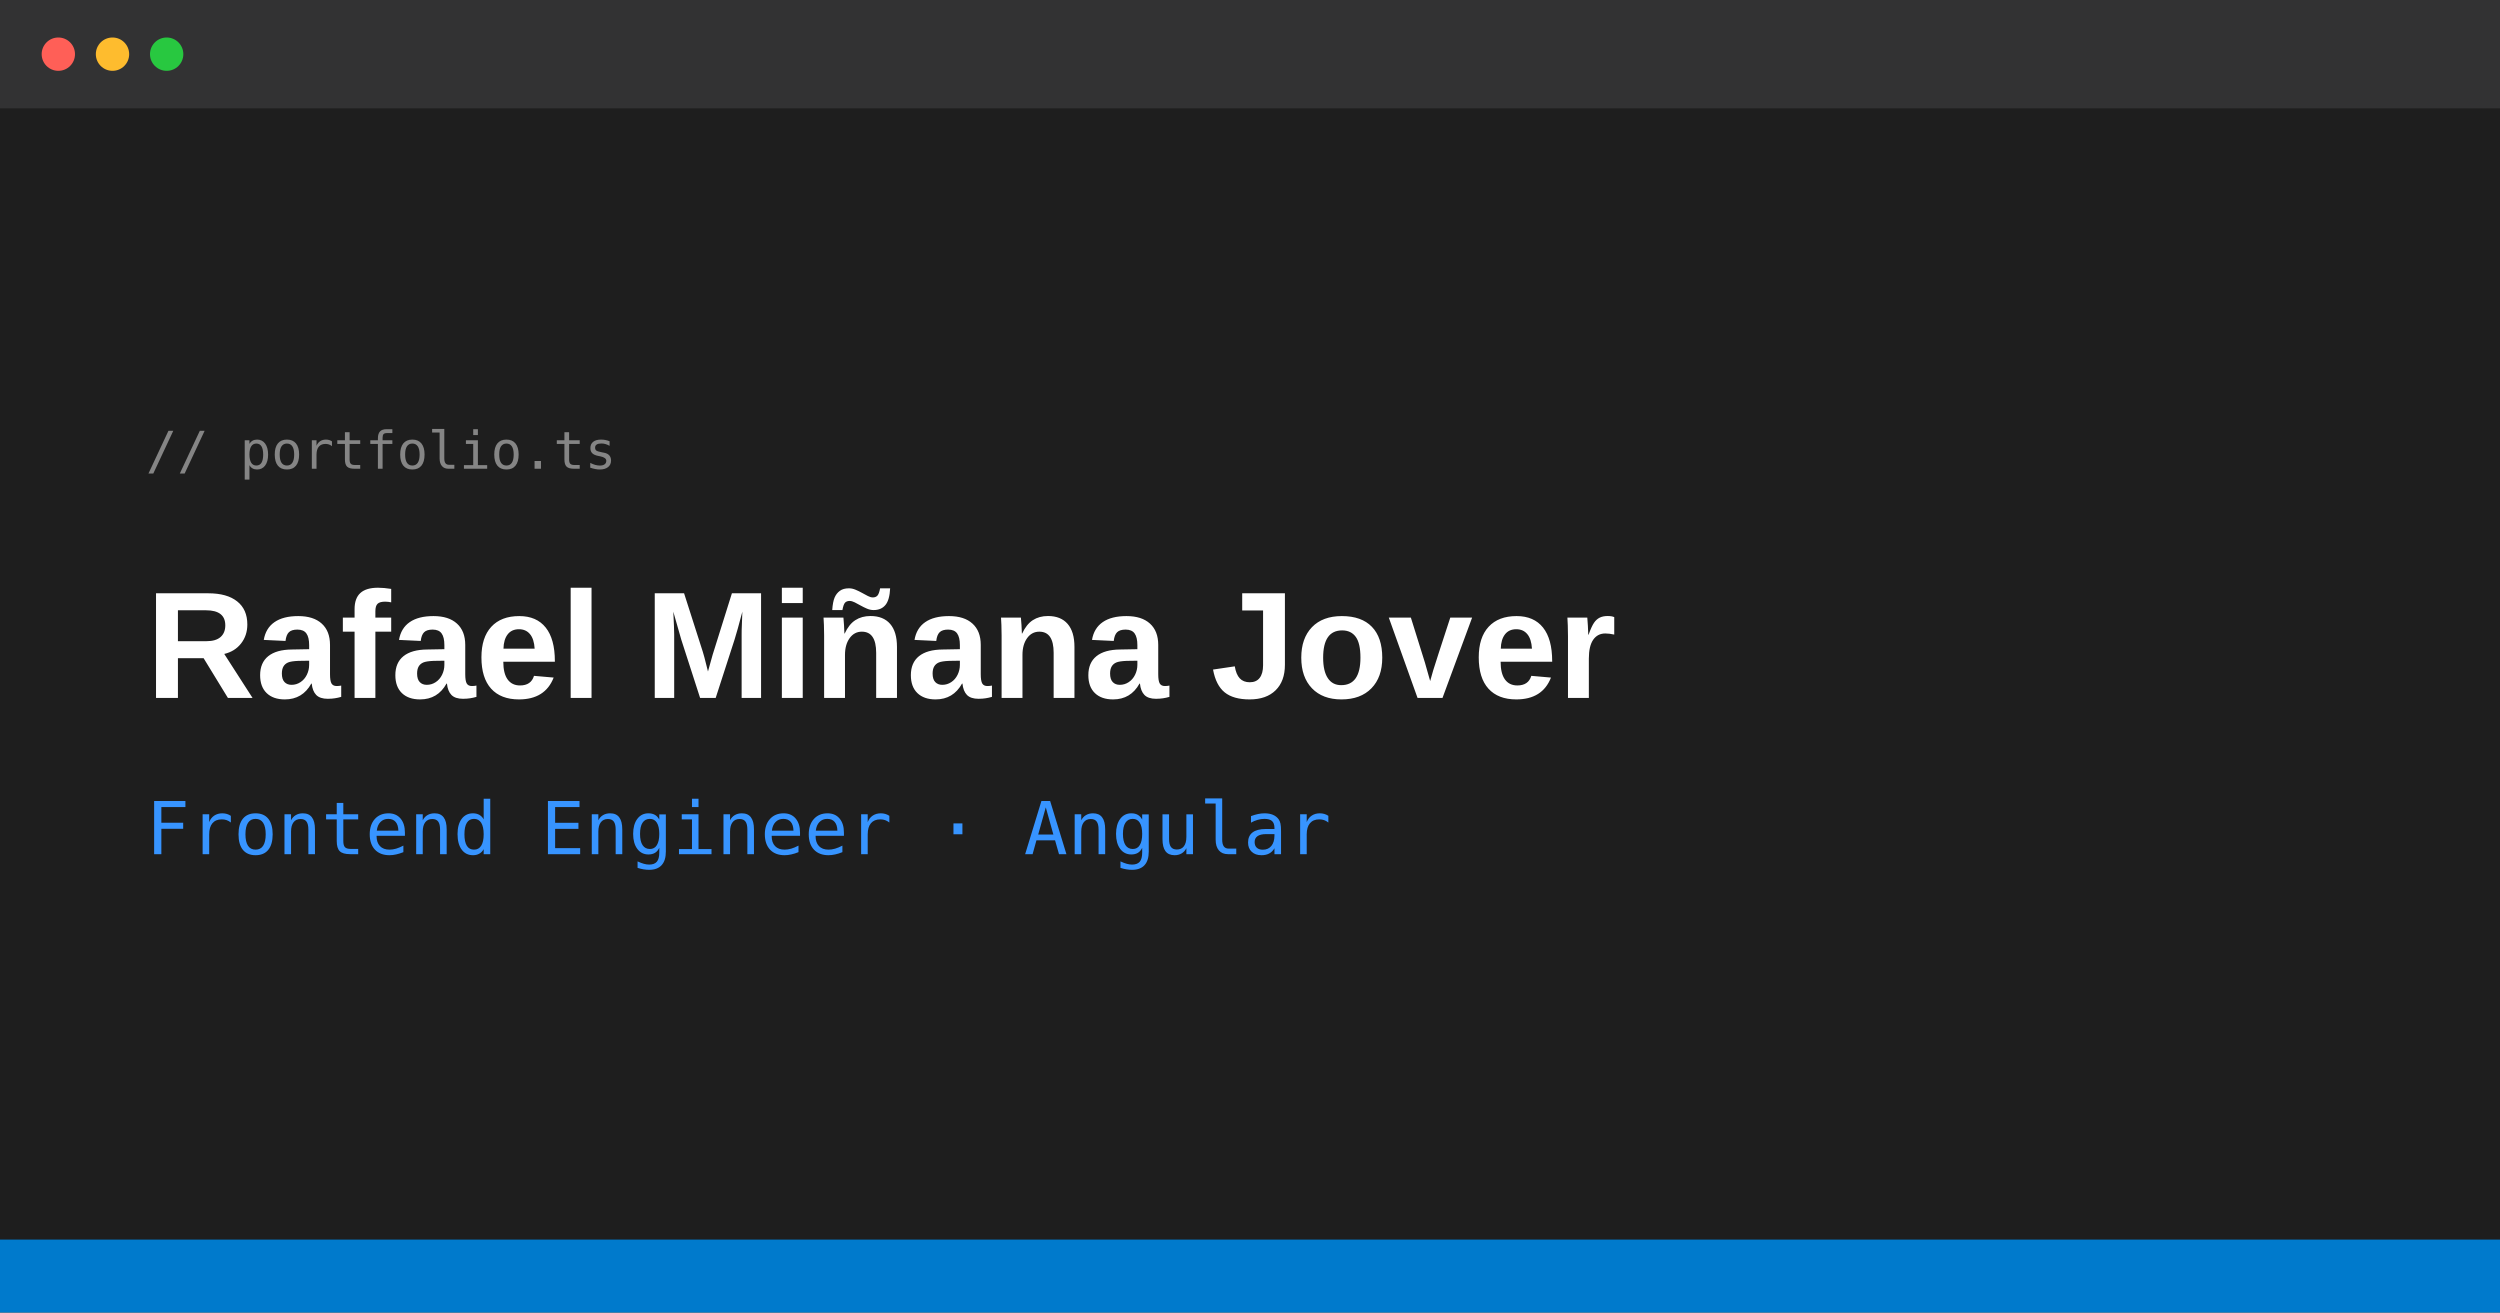
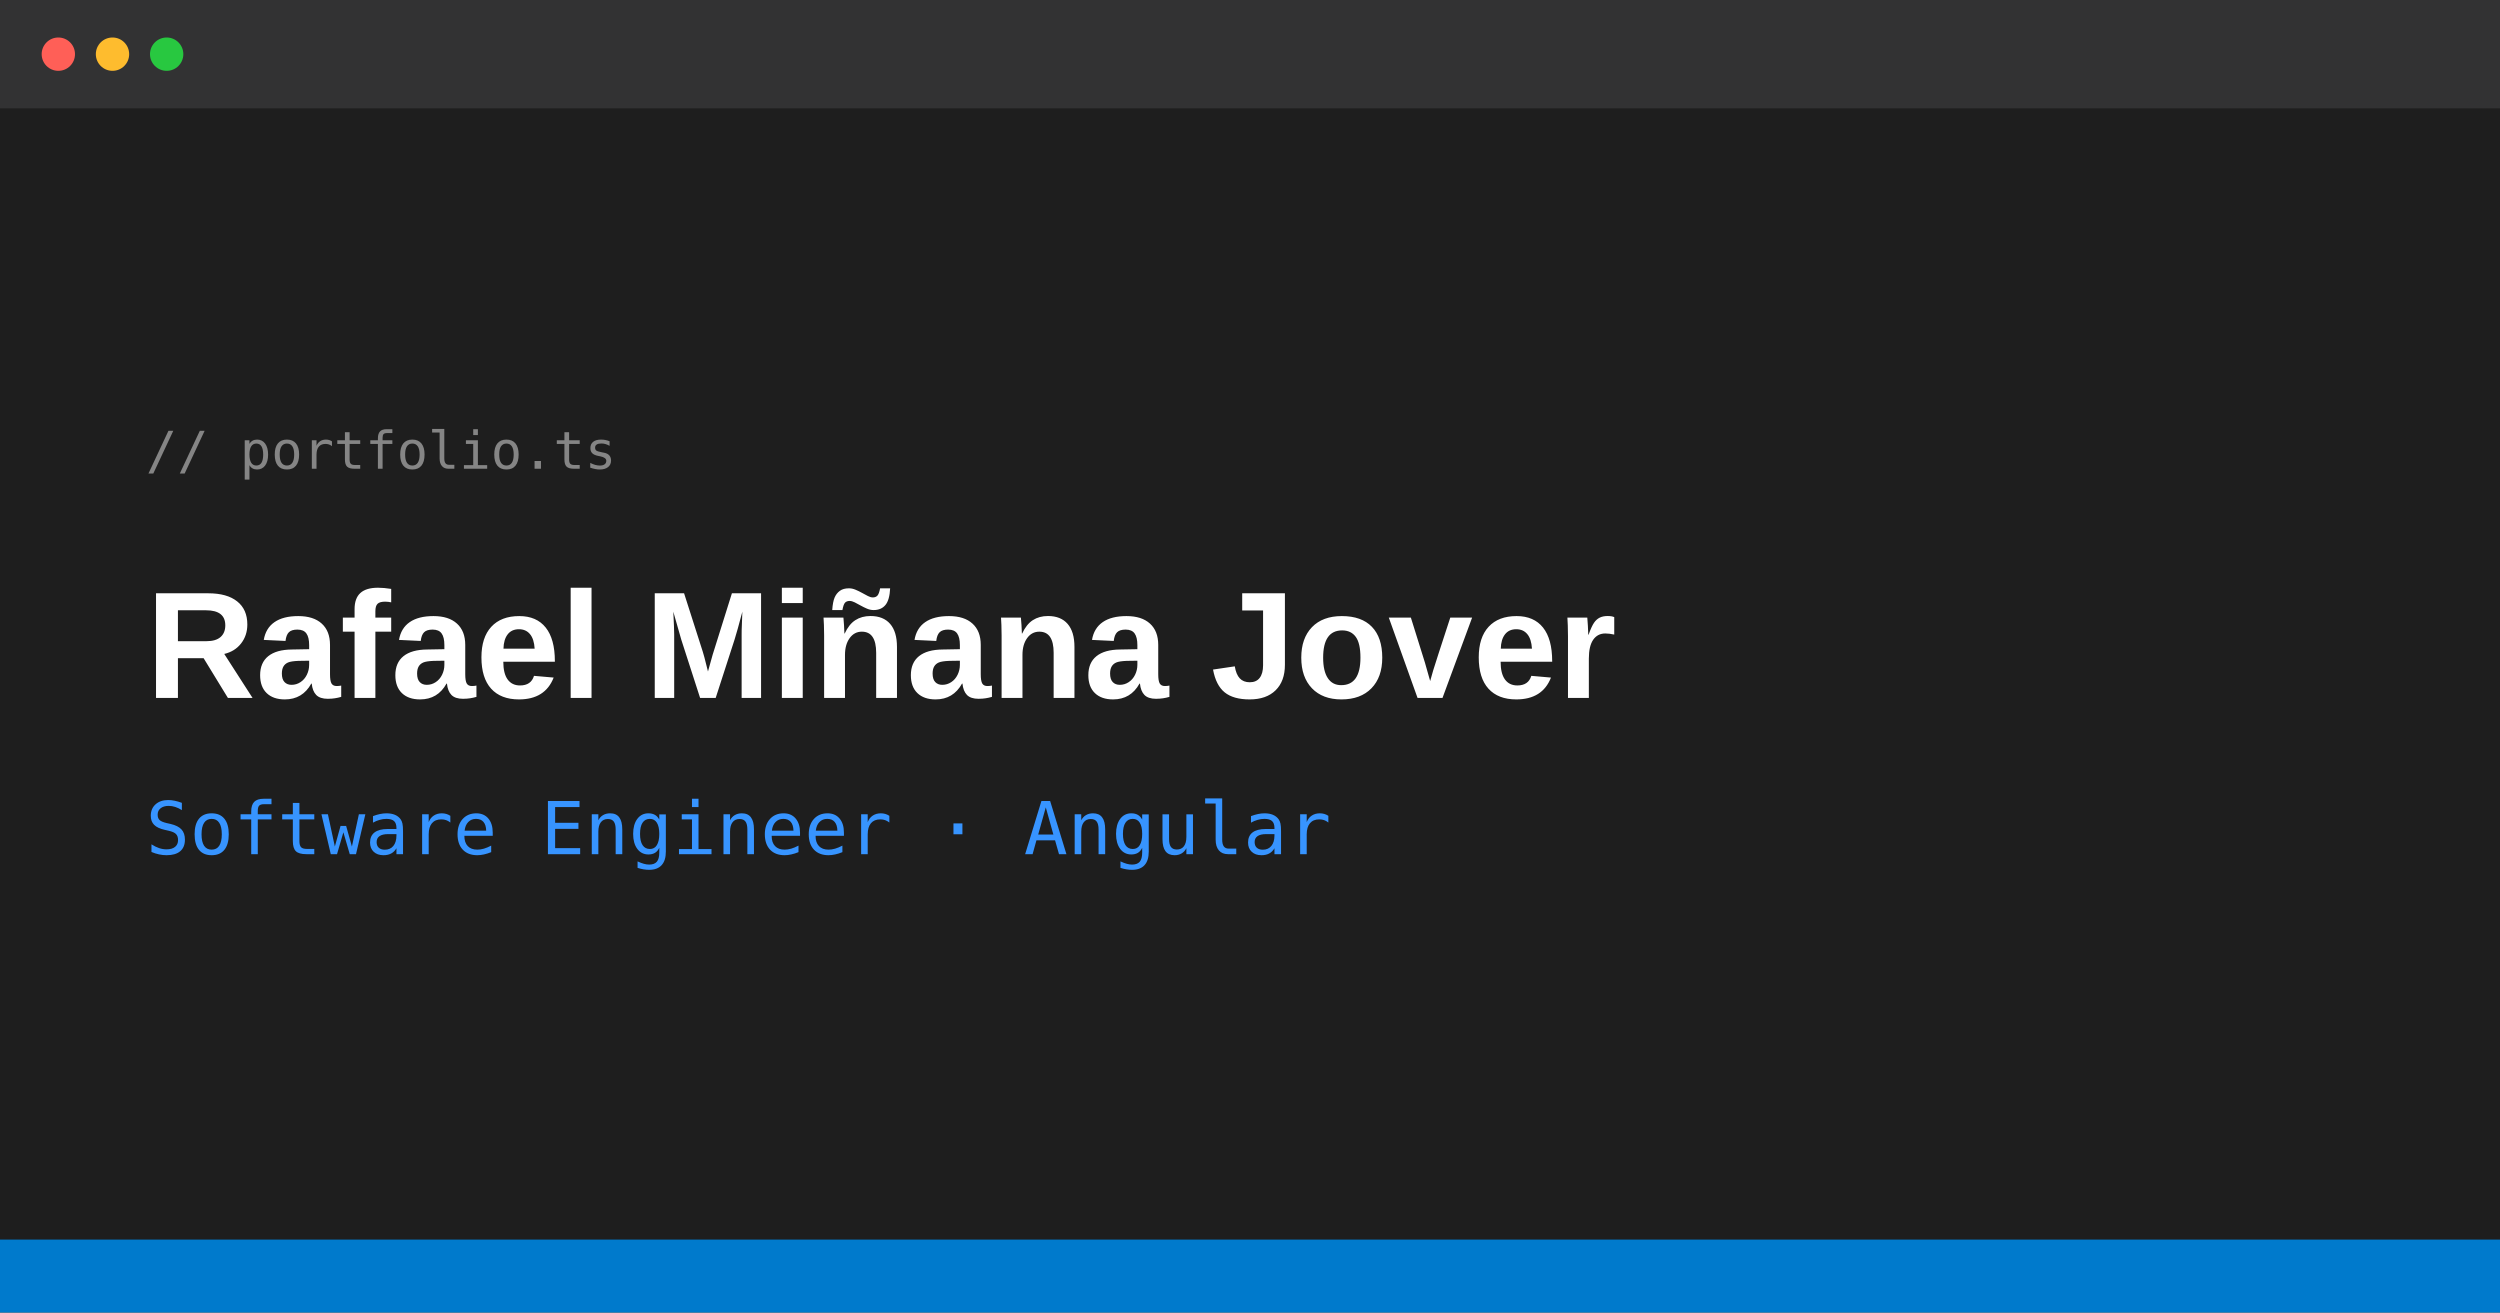
<svg xmlns="http://www.w3.org/2000/svg" width="1200" height="630" viewBox="0 0 1200 630">
  <rect width="1200" height="630" fill="#1e1e1e" />
  <rect width="1200" height="52" fill="#323233" />
  <circle cx="28" cy="26" r="8" fill="#ff5f57" />
  <circle cx="54" cy="26" r="8" fill="#febc2e" />
  <circle cx="80" cy="26" r="8" fill="#28c840" />
  <text x="70" y="225" fill="#858585" font-family="monospace" font-size="25">// portfolio.ts</text>
  <text x="70" y="335" fill="white" font-family="Arial,sans-serif" font-size="73" font-weight="bold">Rafael Miñana Jover</text>
-   <text x="70" y="410" fill="#3794ff" font-family="monospace" font-size="35">Frontend Engineer · Angular</text>
+   <text x="70" y="410" fill="#3794ff" font-family="monospace" font-size="35">Software Engineer · Angular</text>
  <rect y="595" width="1200" height="35" fill="#007acc" />
</svg>
